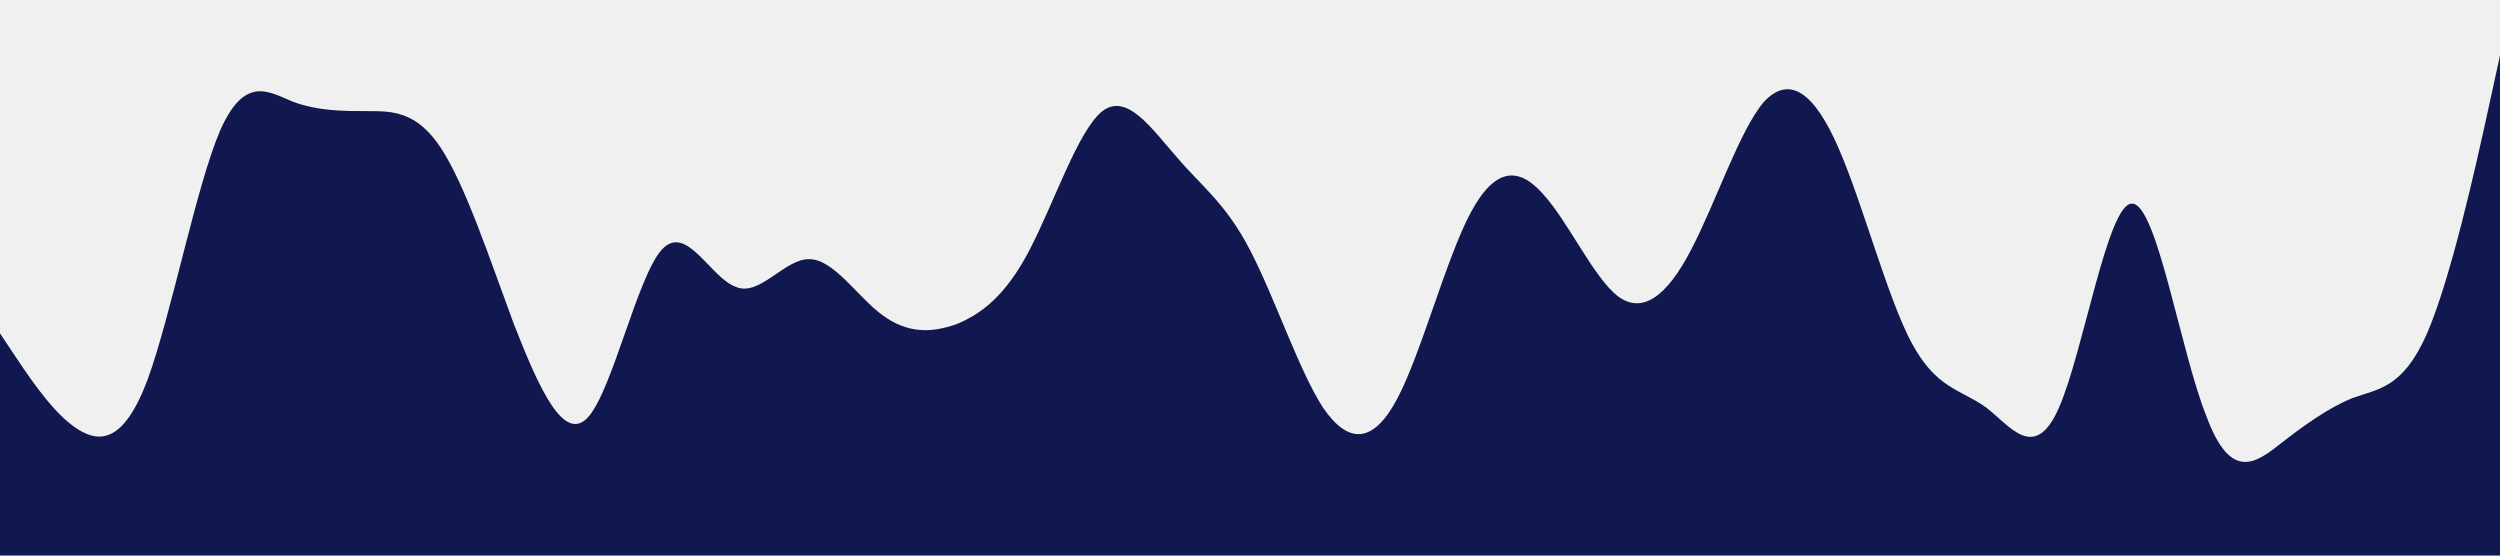
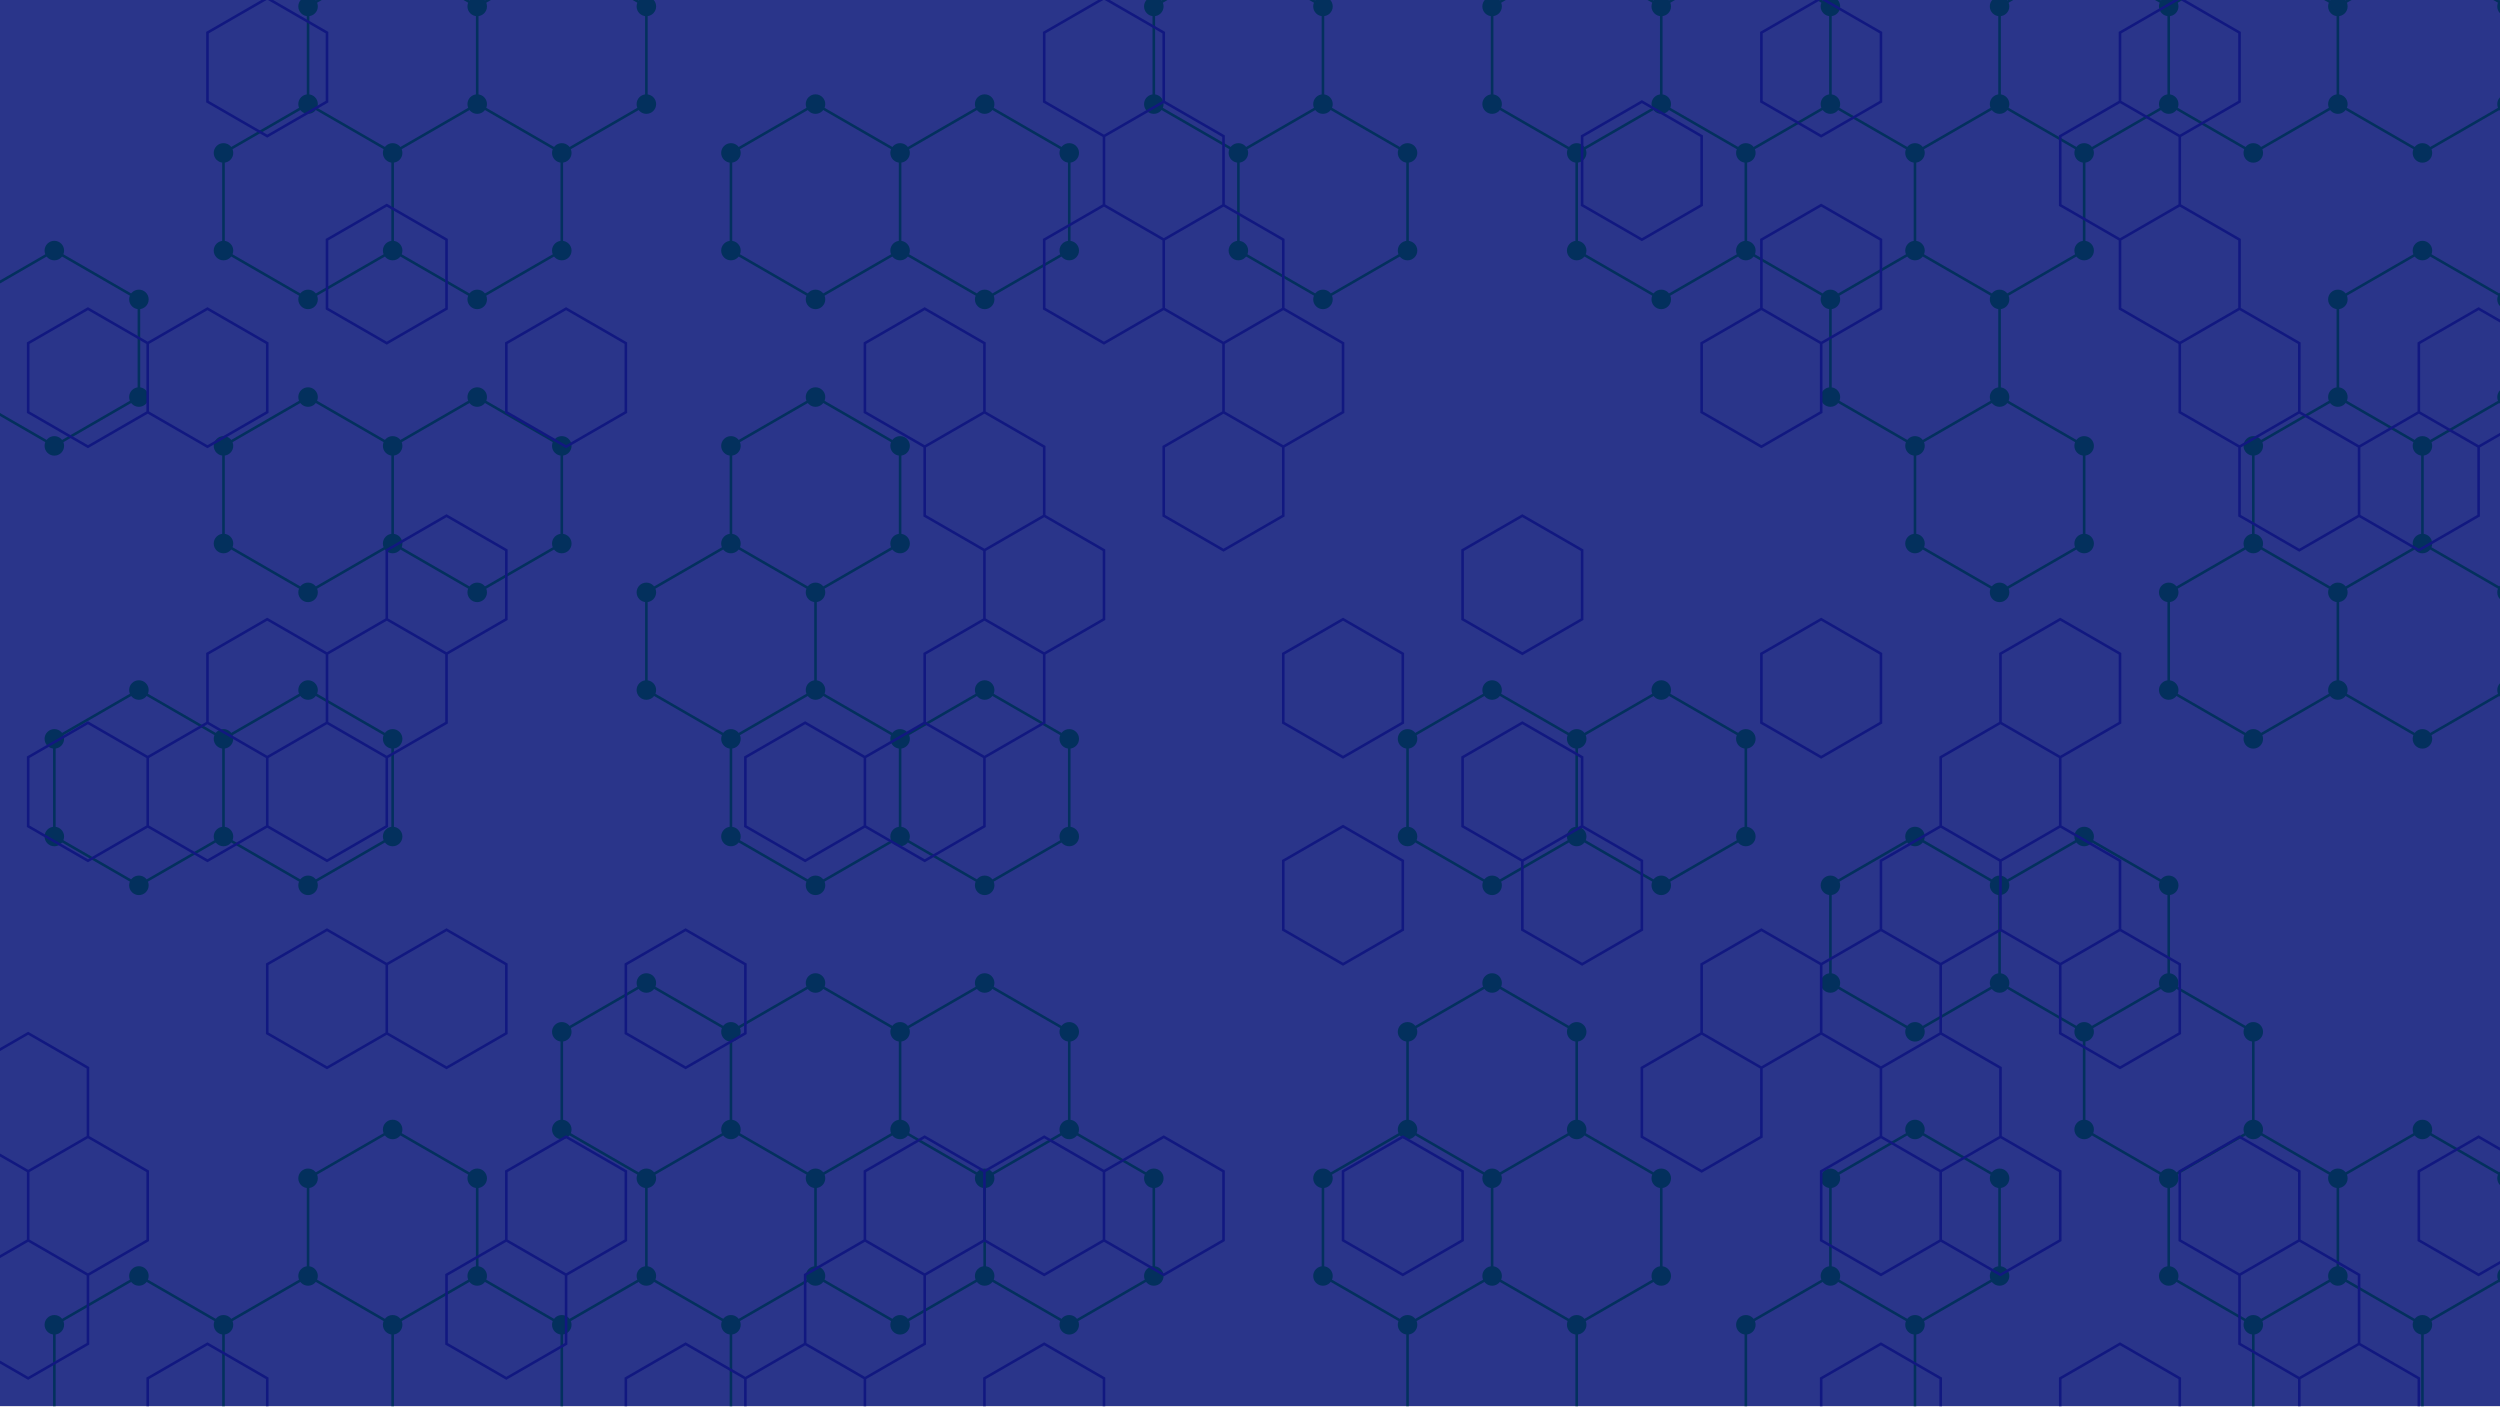
- <svg xmlns="http://www.w3.org/2000/svg" viewBox="0 0 1440 320">
-   <path fill="#111850" fill-opacity="1" d="M0,192L7.1,202.7C14.1,213,28,235,42,245.3C56.5,256,71,256,85,218.7C98.8,181,113,107,127,74.7C141.2,43,155,53,169,58.7C183.5,64,198,64,212,64C225.9,64,240,64,254,85.3C268.2,107,282,149,296,186.7C310.6,224,325,256,339,240C352.9,224,367,160,381,144C395.3,128,409,160,424,165.3C437.6,171,452,149,466,149.3C480,149,494,171,508,181.3C522.4,192,536,192,551,186.7C564.7,181,579,171,593,144C607.1,117,621,75,635,64C649.4,53,664,75,678,90.7C691.8,107,706,117,720,144C734.1,171,748,213,762,234.7C776.5,256,791,256,805,229.3C818.8,203,833,149,847,122.7C861.2,96,875,96,889,112C903.5,128,918,160,932,170.7C945.9,181,960,171,974,144C988.2,117,1002,75,1016,58.7C1030.6,43,1045,53,1059,85.3C1072.9,117,1087,171,1101,197.3C1115.3,224,1129,224,1144,234.7C1157.6,245,1172,267,1186,234.7C1200,203,1214,117,1228,117.3C1242.4,117,1256,203,1271,240C1284.7,277,1299,267,1313,256C1327.1,245,1341,235,1355,229.3C1369.4,224,1384,224,1398,192C1411.8,160,1426,96,1433,64L1440,32L1440,320L1432.9,320C1425.9,320,1412,320,1398,320C1383.5,320,1369,320,1355,320C1341.2,320,1327,320,1313,320C1298.8,320,1285,320,1271,320C1256.5,320,1242,320,1228,320C1214.1,320,1200,320,1186,320C1171.8,320,1158,320,1144,320C1129.4,320,1115,320,1101,320C1087.1,320,1073,320,1059,320C1044.7,320,1031,320,1016,320C1002.4,320,988,320,974,320C960,320,946,320,932,320C917.6,320,904,320,889,320C875.3,320,861,320,847,320C832.9,320,819,320,805,320C790.6,320,776,320,762,320C748.2,320,734,320,720,320C705.9,320,692,320,678,320C663.5,320,649,320,635,320C621.2,320,607,320,593,320C578.8,320,565,320,551,320C536.5,320,522,320,508,320C494.1,320,480,320,466,320C451.8,320,438,320,424,320C409.4,320,395,320,381,320C367.1,320,353,320,339,320C324.7,320,311,320,296,320C282.4,320,268,320,254,320C240,320,226,320,212,320C197.6,320,184,320,169,320C155.3,320,141,320,127,320C112.9,320,99,320,85,320C70.6,320,56,320,42,320C28.2,320,14,320,7,320L0,320Z" />
+ <svg xmlns="http://www.w3.org/2000/svg" version="1.1" width="1920" height="1080" preserveAspectRatio="none" viewBox="0 0 1920 1080">
+   <g mask="url(&quot;#SvgjsMask1060&quot;)" fill="none">
+     <rect width="1920" height="1080" x="0" y="0" fill="rgba(42, 53, 138, 1)" />
+     <path d="M41.73 192.44L106.68 229.94L106.68 304.94L41.73 342.44L-23.22 304.94L-23.22 229.94zM106.68 529.94L171.64 567.44L171.64 642.44L106.68 679.94L41.73 642.44L41.73 567.44zM106.68 979.94L171.64 1017.44L171.64 1092.44L106.68 1129.94L41.73 1092.44L41.73 1017.44zM41.73 1092.44L106.68 1129.94L106.68 1204.94L41.73 1242.44L-23.22 1204.94L-23.22 1129.94zM236.59 79.94L301.55 117.44L301.55 192.44L236.59 229.94L171.64 192.44L171.64 117.44zM236.59 304.94L301.55 342.44L301.55 417.44L236.59 454.94L171.64 417.44L171.64 342.44zM236.59 529.94L301.55 567.44L301.55 642.44L236.59 679.94L171.64 642.44L171.64 567.44zM236.59 979.94L301.55 1017.44L301.55 1092.44L236.59 1129.94L171.64 1092.44L171.64 1017.44zM171.64 1092.44L236.59 1129.94L236.59 1204.94L171.64 1242.44L106.68 1204.94L106.68 1129.94zM301.55 -32.56L366.5 4.94L366.5 79.94L301.55 117.44L236.59 79.94L236.59 4.94zM366.5 79.94L431.45 117.44L431.45 192.44L366.5 229.94L301.55 192.44L301.55 117.44zM366.5 304.94L431.45 342.44L431.45 417.44L366.5 454.94L301.55 417.44L301.55 342.44zM301.55 867.44L366.5 904.94L366.5 979.94L301.55 1017.44L236.59 979.94L236.59 904.94zM366.5 979.94L431.45 1017.44L431.45 1092.44L366.5 1129.94L301.55 1092.44L301.55 1017.44zM301.55 1092.44L366.5 1129.94L366.5 1204.94L301.55 1242.44L236.59 1204.94L236.59 1129.94zM431.45 -32.56L496.41 4.94L496.41 79.94L431.45 117.44L366.5 79.94L366.5 4.94zM496.41 754.94L561.36 792.44L561.36 867.44L496.41 904.94L431.45 867.44L431.45 792.44zM496.41 979.94L561.36 1017.44L561.36 1092.44L496.41 1129.94L431.45 1092.44L431.45 1017.44zM626.31 79.94L691.27 117.44L691.27 192.44L626.31 229.94L561.36 192.44L561.36 117.44zM626.31 304.94L691.27 342.44L691.27 417.44L626.31 454.94L561.36 417.44L561.36 342.44zM561.36 417.44L626.31 454.94L626.31 529.94L561.36 567.44L496.41 529.94L496.41 454.94zM626.31 529.94L691.27 567.44L691.27 642.44L626.31 679.94L561.36 642.44L561.36 567.44zM626.31 754.94L691.27 792.44L691.27 867.44L626.31 904.94L561.36 867.44L561.36 792.44zM561.36 867.44L626.31 904.94L626.31 979.94L561.36 1017.44L496.41 979.94L496.41 904.94zM756.22 79.94L821.18 117.44L821.18 192.44L756.22 229.94L691.27 192.44L691.27 117.44zM756.22 529.94L821.18 567.44L821.18 642.44L756.22 679.94L691.27 642.44L691.27 567.44zM756.22 754.94L821.18 792.44L821.18 867.44L756.22 904.94L691.27 867.44L691.27 792.44zM691.27 867.44L756.22 904.94L756.22 979.94L691.27 1017.44L626.31 979.94L626.31 904.94zM691.27 1092.44L756.22 1129.94L756.22 1204.94L691.27 1242.44L626.31 1204.94L626.31 1129.94zM821.17 867.44L886.13 904.94L886.13 979.94L821.17 1017.44L756.22 979.94L756.22 904.94zM951.08 -32.56L1016.04 4.94L1016.04 79.94L951.08 117.44L886.13 79.94L886.13 4.94zM1016.04 79.94L1080.99 117.44L1080.99 192.44L1016.04 229.94L951.08 192.44L951.08 117.44zM1145.94 529.94L1210.9 567.44L1210.9 642.44L1145.94 679.94L1080.99 642.44L1080.99 567.44zM1145.94 754.94L1210.9 792.44L1210.9 867.44L1145.94 904.94L1080.99 867.44L1080.99 792.44zM1080.99 867.44L1145.94 904.94L1145.94 979.94L1080.99 1017.44L1016.04 979.94L1016.04 904.94zM1145.94 979.94L1210.9 1017.44L1210.9 1092.44L1145.94 1129.94L1080.99 1092.44L1080.99 1017.44zM1210.9 -32.56L1275.85 4.94L1275.85 79.94L1210.9 117.44L1145.94 79.94L1145.94 4.94zM1275.85 79.94L1340.8 117.44L1340.8 192.44L1275.85 229.94L1210.9 192.44L1210.9 117.44zM1275.85 529.94L1340.8 567.44L1340.8 642.44L1275.85 679.94L1210.9 642.44L1210.9 567.44zM1210.9 867.44L1275.85 904.94L1275.85 979.94L1210.9 1017.44L1145.94 979.94L1145.94 904.94zM1210.9 1092.44L1275.85 1129.94L1275.85 1204.94L1210.9 1242.44L1145.94 1204.94L1145.94 1129.94zM1340.81 -32.56L1405.76 4.94L1405.76 79.94L1340.81 117.44L1275.85 79.94L1275.85 4.94zM1405.76 79.94L1470.71 117.44L1470.71 192.44L1405.76 229.94L1340.81 192.44L1340.81 117.44zM1405.76 979.94L1470.71 1017.44L1470.71 1092.44L1405.76 1129.94L1340.81 1092.44L1340.81 1017.44zM1535.67 79.94L1600.62 117.44L1600.62 192.44L1535.67 229.94L1470.71 192.44L1470.71 117.44zM1470.71 192.44L1535.67 229.94L1535.67 304.94L1470.71 342.44L1405.76 304.94L1405.76 229.94zM1535.67 304.94L1600.62 342.44L1600.62 417.44L1535.67 454.94L1470.71 417.44L1470.71 342.44zM1470.71 642.44L1535.67 679.94L1535.67 754.94L1470.71 792.44L1405.76 754.94L1405.76 679.94zM1470.71 867.44L1535.67 904.94L1535.67 979.94L1470.71 1017.44L1405.76 979.94L1405.76 904.94zM1600.62 -32.56L1665.57 4.94L1665.57 79.94L1600.62 117.44L1535.67 79.94L1535.67 4.94zM1600.62 642.44L1665.57 679.94L1665.57 754.94L1600.62 792.44L1535.67 754.94L1535.67 679.94zM1665.57 754.94L1730.53 792.44L1730.53 867.44L1665.57 904.94L1600.62 867.44L1600.62 792.44zM1730.53 -32.56L1795.48 4.94L1795.48 79.94L1730.53 117.44L1665.57 79.94L1665.57 4.94zM1795.48 304.94L1860.43 342.44L1860.43 417.44L1795.48 454.94L1730.53 417.44L1730.53 342.44zM1730.53 417.44L1795.48 454.94L1795.48 529.94L1730.53 567.44L1665.57 529.94L1665.57 454.94zM1730.53 867.44L1795.48 904.94L1795.48 979.94L1730.53 1017.44L1665.57 979.94L1665.57 904.94zM1795.48 979.94L1860.43 1017.44L1860.43 1092.44L1795.48 1129.94L1730.53 1092.44L1730.53 1017.44zM1730.53 1092.44L1795.48 1129.94L1795.48 1204.94L1730.53 1242.44L1665.57 1204.94L1665.57 1129.94zM1860.43 -32.56L1925.39 4.94L1925.39 79.94L1860.43 117.44L1795.48 79.94L1795.48 4.94zM1860.43 192.44L1925.39 229.94L1925.39 304.94L1860.43 342.44L1795.48 304.94L1795.48 229.94zM1925.39 304.94L1990.34 342.44L1990.34 417.44L1925.39 454.94L1860.43 417.44L1860.43 342.44zM1860.43 417.44L1925.39 454.94L1925.39 529.94L1860.43 567.44L1795.48 529.94L1795.48 454.94zM1860.43 867.44L1925.39 904.94L1925.39 979.94L1860.43 1017.44L1795.48 979.94L1795.48 904.94zM1925.39 979.94L1990.34 1017.44L1990.34 1092.44L1925.39 1129.94L1860.43 1092.44L1860.43 1017.44z" stroke="#03305d" stroke-width="2" />
+     <path d="M34.23 192.44 a7.5 7.5 0 1 0 15 0 a7.5 7.5 0 1 0 -15 0zM99.18 229.94 a7.5 7.5 0 1 0 15 0 a7.5 7.5 0 1 0 -15 0zM99.18 304.94 a7.5 7.5 0 1 0 15 0 a7.5 7.5 0 1 0 -15 0zM34.23 342.44 a7.5 7.5 0 1 0 15 0 a7.5 7.5 0 1 0 -15 0zM-30.72 304.94 a7.5 7.5 0 1 0 15 0 a7.5 7.5 0 1 0 -15 0zM-30.72 229.94 a7.5 7.5 0 1 0 15 0 a7.5 7.5 0 1 0 -15 0zM99.18 529.94 a7.5 7.5 0 1 0 15 0 a7.5 7.5 0 1 0 -15 0zM164.14 567.44 a7.5 7.5 0 1 0 15 0 a7.5 7.5 0 1 0 -15 0zM164.14 642.44 a7.5 7.5 0 1 0 15 0 a7.5 7.5 0 1 0 -15 0zM99.18 679.94 a7.5 7.5 0 1 0 15 0 a7.5 7.5 0 1 0 -15 0zM34.23 642.44 a7.5 7.5 0 1 0 15 0 a7.5 7.5 0 1 0 -15 0zM34.23 567.44 a7.5 7.5 0 1 0 15 0 a7.5 7.5 0 1 0 -15 0zM99.18 979.94 a7.5 7.5 0 1 0 15 0 a7.5 7.5 0 1 0 -15 0zM164.14 1017.44 a7.5 7.5 0 1 0 15 0 a7.5 7.5 0 1 0 -15 0zM164.14 1092.44 a7.5 7.5 0 1 0 15 0 a7.5 7.5 0 1 0 -15 0zM99.18 1129.94 a7.5 7.5 0 1 0 15 0 a7.5 7.5 0 1 0 -15 0zM34.23 1092.44 a7.5 7.5 0 1 0 15 0 a7.5 7.5 0 1 0 -15 0zM34.23 1017.44 a7.5 7.5 0 1 0 15 0 a7.5 7.5 0 1 0 -15 0zM99.18 1204.94 a7.5 7.5 0 1 0 15 0 a7.5 7.5 0 1 0 -15 0zM34.23 1242.44 a7.5 7.5 0 1 0 15 0 a7.5 7.5 0 1 0 -15 0zM-30.72 1204.94 a7.5 7.5 0 1 0 15 0 a7.5 7.5 0 1 0 -15 0zM-30.72 1129.94 a7.5 7.5 0 1 0 15 0 a7.5 7.5 0 1 0 -15 0zM229.09 79.94 a7.5 7.5 0 1 0 15 0 a7.5 7.5 0 1 0 -15 0zM294.05 117.44 a7.5 7.5 0 1 0 15 0 a7.5 7.5 0 1 0 -15 0zM294.05 192.44 a7.5 7.5 0 1 0 15 0 a7.5 7.5 0 1 0 -15 0zM229.09 229.94 a7.5 7.5 0 1 0 15 0 a7.5 7.5 0 1 0 -15 0zM164.14 192.44 a7.5 7.5 0 1 0 15 0 a7.5 7.5 0 1 0 -15 0zM164.14 117.44 a7.5 7.5 0 1 0 15 0 a7.5 7.5 0 1 0 -15 0zM229.09 304.94 a7.5 7.5 0 1 0 15 0 a7.5 7.5 0 1 0 -15 0zM294.05 342.44 a7.5 7.5 0 1 0 15 0 a7.5 7.5 0 1 0 -15 0zM294.05 417.44 a7.5 7.5 0 1 0 15 0 a7.5 7.5 0 1 0 -15 0zM229.09 454.94 a7.5 7.5 0 1 0 15 0 a7.5 7.5 0 1 0 -15 0zM164.14 417.44 a7.5 7.5 0 1 0 15 0 a7.5 7.5 0 1 0 -15 0zM164.14 342.44 a7.5 7.5 0 1 0 15 0 a7.5 7.5 0 1 0 -15 0zM229.09 529.94 a7.5 7.5 0 1 0 15 0 a7.5 7.5 0 1 0 -15 0zM294.05 567.44 a7.5 7.5 0 1 0 15 0 a7.5 7.5 0 1 0 -15 0zM294.05 642.44 a7.5 7.5 0 1 0 15 0 a7.5 7.5 0 1 0 -15 0zM229.09 679.94 a7.5 7.5 0 1 0 15 0 a7.5 7.5 0 1 0 -15 0zM229.09 979.94 a7.5 7.5 0 1 0 15 0 a7.5 7.5 0 1 0 -15 0zM294.05 1017.44 a7.5 7.5 0 1 0 15 0 a7.5 7.5 0 1 0 -15 0zM294.05 1092.44 a7.5 7.5 0 1 0 15 0 a7.5 7.5 0 1 0 -15 0zM229.09 1129.94 a7.5 7.5 0 1 0 15 0 a7.5 7.5 0 1 0 -15 0zM229.09 1204.94 a7.5 7.5 0 1 0 15 0 a7.5 7.5 0 1 0 -15 0zM164.14 1242.44 a7.5 7.5 0 1 0 15 0 a7.5 7.5 0 1 0 -15 0zM294.05 -32.56 a7.5 7.5 0 1 0 15 0 a7.5 7.5 0 1 0 -15 0zM359 4.94 a7.5 7.5 0 1 0 15 0 a7.5 7.5 0 1 0 -15 0zM359 79.94 a7.5 7.5 0 1 0 15 0 a7.5 7.5 0 1 0 -15 0zM229.09 4.94 a7.5 7.5 0 1 0 15 0 a7.5 7.5 0 1 0 -15 0zM423.95 117.44 a7.5 7.5 0 1 0 15 0 a7.5 7.5 0 1 0 -15 0zM423.95 192.44 a7.5 7.5 0 1 0 15 0 a7.5 7.5 0 1 0 -15 0zM359 229.94 a7.5 7.5 0 1 0 15 0 a7.5 7.5 0 1 0 -15 0zM359 304.94 a7.5 7.5 0 1 0 15 0 a7.5 7.5 0 1 0 -15 0zM423.95 342.44 a7.5 7.5 0 1 0 15 0 a7.5 7.5 0 1 0 -15 0zM423.95 417.44 a7.5 7.5 0 1 0 15 0 a7.5 7.5 0 1 0 -15 0zM359 454.94 a7.5 7.5 0 1 0 15 0 a7.5 7.5 0 1 0 -15 0zM294.05 867.44 a7.5 7.5 0 1 0 15 0 a7.5 7.5 0 1 0 -15 0zM359 904.94 a7.5 7.5 0 1 0 15 0 a7.5 7.5 0 1 0 -15 0zM359 979.94 a7.5 7.5 0 1 0 15 0 a7.5 7.5 0 1 0 -15 0zM229.09 904.94 a7.5 7.5 0 1 0 15 0 a7.5 7.5 0 1 0 -15 0zM423.95 1017.44 a7.5 7.5 0 1 0 15 0 a7.5 7.5 0 1 0 -15 0zM423.95 1092.44 a7.5 7.5 0 1 0 15 0 a7.5 7.5 0 1 0 -15 0zM359 1129.94 a7.5 7.5 0 1 0 15 0 a7.5 7.5 0 1 0 -15 0zM359 1204.94 a7.5 7.5 0 1 0 15 0 a7.5 7.5 0 1 0 -15 0zM294.05 1242.44 a7.5 7.5 0 1 0 15 0 a7.5 7.5 0 1 0 -15 0zM423.95 -32.56 a7.5 7.5 0 1 0 15 0 a7.5 7.5 0 1 0 -15 0zM488.91 4.94 a7.5 7.5 0 1 0 15 0 a7.5 7.5 0 1 0 -15 0zM488.91 79.94 a7.5 7.5 0 1 0 15 0 a7.5 7.5 0 1 0 -15 0zM488.91 754.94 a7.5 7.5 0 1 0 15 0 a7.5 7.5 0 1 0 -15 0zM553.86 792.44 a7.5 7.5 0 1 0 15 0 a7.5 7.5 0 1 0 -15 0zM553.86 867.44 a7.5 7.5 0 1 0 15 0 a7.5 7.5 0 1 0 -15 0zM488.91 904.94 a7.5 7.5 0 1 0 15 0 a7.5 7.5 0 1 0 -15 0zM423.95 867.44 a7.5 7.5 0 1 0 15 0 a7.5 7.5 0 1 0 -15 0zM423.95 792.44 a7.5 7.5 0 1 0 15 0 a7.5 7.5 0 1 0 -15 0zM488.91 979.94 a7.5 7.5 0 1 0 15 0 a7.5 7.5 0 1 0 -15 0zM553.86 1017.44 a7.5 7.5 0 1 0 15 0 a7.5 7.5 0 1 0 -15 0zM553.86 1092.44 a7.5 7.5 0 1 0 15 0 a7.5 7.5 0 1 0 -15 0zM488.91 1129.94 a7.5 7.5 0 1 0 15 0 a7.5 7.5 0 1 0 -15 0zM618.81 79.94 a7.5 7.5 0 1 0 15 0 a7.5 7.5 0 1 0 -15 0zM683.77 117.44 a7.5 7.5 0 1 0 15 0 a7.5 7.5 0 1 0 -15 0zM683.77 192.44 a7.5 7.5 0 1 0 15 0 a7.5 7.5 0 1 0 -15 0zM618.81 229.94 a7.5 7.5 0 1 0 15 0 a7.5 7.5 0 1 0 -15 0zM553.86 192.44 a7.5 7.5 0 1 0 15 0 a7.5 7.5 0 1 0 -15 0zM553.86 117.44 a7.5 7.5 0 1 0 15 0 a7.5 7.5 0 1 0 -15 0zM618.81 304.94 a7.5 7.5 0 1 0 15 0 a7.5 7.5 0 1 0 -15 0zM683.77 342.44 a7.5 7.5 0 1 0 15 0 a7.5 7.5 0 1 0 -15 0zM683.77 417.44 a7.5 7.5 0 1 0 15 0 a7.5 7.5 0 1 0 -15 0zM618.81 454.94 a7.5 7.5 0 1 0 15 0 a7.5 7.5 0 1 0 -15 0zM553.86 417.44 a7.5 7.5 0 1 0 15 0 a7.5 7.5 0 1 0 -15 0zM553.86 342.44 a7.5 7.5 0 1 0 15 0 a7.5 7.5 0 1 0 -15 0zM618.81 529.94 a7.5 7.5 0 1 0 15 0 a7.5 7.5 0 1 0 -15 0zM553.86 567.44 a7.5 7.5 0 1 0 15 0 a7.5 7.5 0 1 0 -15 0zM488.91 529.94 a7.5 7.5 0 1 0 15 0 a7.5 7.5 0 1 0 -15 0zM488.91 454.94 a7.5 7.5 0 1 0 15 0 a7.5 7.5 0 1 0 -15 0zM683.77 567.44 a7.5 7.5 0 1 0 15 0 a7.5 7.5 0 1 0 -15 0zM683.77 642.44 a7.5 7.5 0 1 0 15 0 a7.5 7.5 0 1 0 -15 0zM618.81 679.94 a7.5 7.5 0 1 0 15 0 a7.5 7.5 0 1 0 -15 0zM553.86 642.44 a7.5 7.5 0 1 0 15 0 a7.5 7.5 0 1 0 -15 0zM618.81 754.94 a7.5 7.5 0 1 0 15 0 a7.5 7.5 0 1 0 -15 0zM683.77 792.44 a7.5 7.5 0 1 0 15 0 a7.5 7.5 0 1 0 -15 0zM683.77 867.44 a7.5 7.5 0 1 0 15 0 a7.5 7.5 0 1 0 -15 0zM618.81 904.94 a7.5 7.5 0 1 0 15 0 a7.5 7.5 0 1 0 -15 0zM618.81 979.94 a7.5 7.5 0 1 0 15 0 a7.5 7.5 0 1 0 -15 0zM748.72 79.94 a7.5 7.5 0 1 0 15 0 a7.5 7.5 0 1 0 -15 0zM813.68 117.44 a7.5 7.5 0 1 0 15 0 a7.5 7.5 0 1 0 -15 0zM813.68 192.44 a7.5 7.5 0 1 0 15 0 a7.5 7.5 0 1 0 -15 0zM748.72 229.94 a7.5 7.5 0 1 0 15 0 a7.5 7.5 0 1 0 -15 0zM748.72 529.94 a7.5 7.5 0 1 0 15 0 a7.5 7.5 0 1 0 -15 0zM813.68 567.44 a7.5 7.5 0 1 0 15 0 a7.5 7.5 0 1 0 -15 0zM813.68 642.44 a7.5 7.5 0 1 0 15 0 a7.5 7.5 0 1 0 -15 0zM748.72 679.94 a7.5 7.5 0 1 0 15 0 a7.5 7.5 0 1 0 -15 0zM748.72 754.94 a7.5 7.5 0 1 0 15 0 a7.5 7.5 0 1 0 -15 0zM813.68 792.44 a7.5 7.5 0 1 0 15 0 a7.5 7.5 0 1 0 -15 0zM813.68 867.44 a7.5 7.5 0 1 0 15 0 a7.5 7.5 0 1 0 -15 0zM748.72 904.94 a7.5 7.5 0 1 0 15 0 a7.5 7.5 0 1 0 -15 0zM748.72 979.94 a7.5 7.5 0 1 0 15 0 a7.5 7.5 0 1 0 -15 0zM683.77 1017.44 a7.5 7.5 0 1 0 15 0 a7.5 7.5 0 1 0 -15 0zM683.77 1092.44 a7.5 7.5 0 1 0 15 0 a7.5 7.5 0 1 0 -15 0zM748.72 1129.94 a7.5 7.5 0 1 0 15 0 a7.5 7.5 0 1 0 -15 0zM748.72 1204.94 a7.5 7.5 0 1 0 15 0 a7.5 7.5 0 1 0 -15 0zM683.77 1242.44 a7.5 7.5 0 1 0 15 0 a7.5 7.5 0 1 0 -15 0zM618.81 1204.94 a7.5 7.5 0 1 0 15 0 a7.5 7.5 0 1 0 -15 0zM618.81 1129.94 a7.5 7.5 0 1 0 15 0 a7.5 7.5 0 1 0 -15 0zM813.67 867.44 a7.5 7.5 0 1 0 15 0 a7.5 7.5 0 1 0 -15 0zM878.63 904.94 a7.5 7.5 0 1 0 15 0 a7.5 7.5 0 1 0 -15 0zM878.63 979.94 a7.5 7.5 0 1 0 15 0 a7.5 7.5 0 1 0 -15 0zM813.67 1017.44 a7.5 7.5 0 1 0 15 0 a7.5 7.5 0 1 0 -15 0zM943.58 -32.56 a7.5 7.5 0 1 0 15 0 a7.5 7.5 0 1 0 -15 0zM1008.54 4.94 a7.5 7.5 0 1 0 15 0 a7.5 7.5 0 1 0 -15 0zM1008.54 79.94 a7.5 7.5 0 1 0 15 0 a7.5 7.5 0 1 0 -15 0zM943.58 117.44 a7.5 7.5 0 1 0 15 0 a7.5 7.5 0 1 0 -15 0zM878.63 79.94 a7.5 7.5 0 1 0 15 0 a7.5 7.5 0 1 0 -15 0zM878.63 4.94 a7.5 7.5 0 1 0 15 0 a7.5 7.5 0 1 0 -15 0zM1073.49 117.44 a7.5 7.5 0 1 0 15 0 a7.5 7.5 0 1 0 -15 0zM1073.49 192.44 a7.5 7.5 0 1 0 15 0 a7.5 7.5 0 1 0 -15 0zM1008.54 229.94 a7.5 7.5 0 1 0 15 0 a7.5 7.5 0 1 0 -15 0zM943.58 192.44 a7.5 7.5 0 1 0 15 0 a7.5 7.5 0 1 0 -15 0zM1138.44 529.94 a7.5 7.5 0 1 0 15 0 a7.5 7.5 0 1 0 -15 0zM1203.4 567.44 a7.5 7.5 0 1 0 15 0 a7.5 7.5 0 1 0 -15 0zM1203.4 642.44 a7.5 7.5 0 1 0 15 0 a7.5 7.5 0 1 0 -15 0zM1138.44 679.94 a7.5 7.5 0 1 0 15 0 a7.5 7.5 0 1 0 -15 0zM1073.49 642.44 a7.5 7.5 0 1 0 15 0 a7.5 7.5 0 1 0 -15 0zM1073.49 567.44 a7.5 7.5 0 1 0 15 0 a7.5 7.5 0 1 0 -15 0zM1138.44 754.94 a7.5 7.5 0 1 0 15 0 a7.5 7.5 0 1 0 -15 0zM1203.4 792.44 a7.5 7.5 0 1 0 15 0 a7.5 7.5 0 1 0 -15 0zM1203.4 867.44 a7.5 7.5 0 1 0 15 0 a7.5 7.5 0 1 0 -15 0zM1138.44 904.94 a7.5 7.5 0 1 0 15 0 a7.5 7.5 0 1 0 -15 0zM1073.49 867.44 a7.5 7.5 0 1 0 15 0 a7.5 7.5 0 1 0 -15 0zM1073.49 792.44 a7.5 7.5 0 1 0 15 0 a7.5 7.5 0 1 0 -15 0zM1138.44 979.94 a7.5 7.5 0 1 0 15 0 a7.5 7.5 0 1 0 -15 0zM1073.49 1017.44 a7.5 7.5 0 1 0 15 0 a7.5 7.5 0 1 0 -15 0zM1008.54 979.94 a7.5 7.5 0 1 0 15 0 a7.5 7.5 0 1 0 -15 0zM1008.54 904.94 a7.5 7.5 0 1 0 15 0 a7.5 7.5 0 1 0 -15 0zM1203.4 1017.44 a7.5 7.5 0 1 0 15 0 a7.5 7.5 0 1 0 -15 0zM1203.4 1092.44 a7.5 7.5 0 1 0 15 0 a7.5 7.5 0 1 0 -15 0zM1138.44 1129.94 a7.5 7.5 0 1 0 15 0 a7.5 7.5 0 1 0 -15 0zM1073.49 1092.44 a7.5 7.5 0 1 0 15 0 a7.5 7.5 0 1 0 -15 0zM1203.4 -32.56 a7.5 7.5 0 1 0 15 0 a7.5 7.5 0 1 0 -15 0zM1268.35 4.94 a7.5 7.5 0 1 0 15 0 a7.5 7.5 0 1 0 -15 0zM1268.35 79.94 a7.5 7.5 0 1 0 15 0 a7.5 7.5 0 1 0 -15 0zM1203.4 117.44 a7.5 7.5 0 1 0 15 0 a7.5 7.5 0 1 0 -15 0zM1138.44 79.94 a7.5 7.5 0 1 0 15 0 a7.5 7.5 0 1 0 -15 0zM1138.44 4.94 a7.5 7.5 0 1 0 15 0 a7.5 7.5 0 1 0 -15 0zM1333.3 117.44 a7.5 7.5 0 1 0 15 0 a7.5 7.5 0 1 0 -15 0zM1333.3 192.44 a7.5 7.5 0 1 0 15 0 a7.5 7.5 0 1 0 -15 0zM1268.35 229.94 a7.5 7.5 0 1 0 15 0 a7.5 7.5 0 1 0 -15 0zM1203.4 192.44 a7.5 7.5 0 1 0 15 0 a7.5 7.5 0 1 0 -15 0zM1268.35 529.94 a7.5 7.5 0 1 0 15 0 a7.5 7.5 0 1 0 -15 0zM1333.3 567.44 a7.5 7.5 0 1 0 15 0 a7.5 7.5 0 1 0 -15 0zM1333.3 642.44 a7.5 7.5 0 1 0 15 0 a7.5 7.5 0 1 0 -15 0zM1268.35 679.94 a7.5 7.5 0 1 0 15 0 a7.5 7.5 0 1 0 -15 0zM1268.35 904.94 a7.5 7.5 0 1 0 15 0 a7.5 7.5 0 1 0 -15 0zM1268.35 979.94 a7.5 7.5 0 1 0 15 0 a7.5 7.5 0 1 0 -15 0zM1268.35 1129.94 a7.5 7.5 0 1 0 15 0 a7.5 7.5 0 1 0 -15 0zM1268.35 1204.94 a7.5 7.5 0 1 0 15 0 a7.5 7.5 0 1 0 -15 0zM1203.4 1242.44 a7.5 7.5 0 1 0 15 0 a7.5 7.5 0 1 0 -15 0zM1138.44 1204.94 a7.5 7.5 0 1 0 15 0 a7.5 7.5 0 1 0 -15 0zM1333.31 -32.56 a7.5 7.5 0 1 0 15 0 a7.5 7.5 0 1 0 -15 0zM1398.26 4.94 a7.5 7.5 0 1 0 15 0 a7.5 7.5 0 1 0 -15 0zM1398.26 79.94 a7.5 7.5 0 1 0 15 0 a7.5 7.5 0 1 0 -15 0zM1333.31 117.44 a7.5 7.5 0 1 0 15 0 a7.5 7.5 0 1 0 -15 0zM1463.21 117.44 a7.5 7.5 0 1 0 15 0 a7.5 7.5 0 1 0 -15 0zM1463.21 192.44 a7.5 7.5 0 1 0 15 0 a7.5 7.5 0 1 0 -15 0zM1398.26 229.94 a7.5 7.5 0 1 0 15 0 a7.5 7.5 0 1 0 -15 0zM1333.31 192.44 a7.5 7.5 0 1 0 15 0 a7.5 7.5 0 1 0 -15 0zM1398.26 979.94 a7.5 7.5 0 1 0 15 0 a7.5 7.5 0 1 0 -15 0zM1463.21 1017.44 a7.5 7.5 0 1 0 15 0 a7.5 7.5 0 1 0 -15 0zM1463.21 1092.44 a7.5 7.5 0 1 0 15 0 a7.5 7.5 0 1 0 -15 0zM1398.26 1129.94 a7.5 7.5 0 1 0 15 0 a7.5 7.5 0 1 0 -15 0zM1333.31 1092.44 a7.5 7.5 0 1 0 15 0 a7.5 7.5 0 1 0 -15 0zM1333.31 1017.44 a7.5 7.5 0 1 0 15 0 a7.5 7.5 0 1 0 -15 0zM1528.17 79.94 a7.5 7.5 0 1 0 15 0 a7.5 7.5 0 1 0 -15 0zM1593.12 117.44 a7.5 7.5 0 1 0 15 0 a7.5 7.5 0 1 0 -15 0zM1593.12 192.44 a7.5 7.5 0 1 0 15 0 a7.5 7.5 0 1 0 -15 0zM1528.17 229.94 a7.5 7.5 0 1 0 15 0 a7.5 7.5 0 1 0 -15 0zM1528.17 304.94 a7.5 7.5 0 1 0 15 0 a7.5 7.5 0 1 0 -15 0zM1463.21 342.44 a7.5 7.5 0 1 0 15 0 a7.5 7.5 0 1 0 -15 0zM1398.26 304.94 a7.5 7.5 0 1 0 15 0 a7.5 7.5 0 1 0 -15 0zM1593.12 342.44 a7.5 7.5 0 1 0 15 0 a7.5 7.5 0 1 0 -15 0zM1593.12 417.44 a7.5 7.5 0 1 0 15 0 a7.5 7.5 0 1 0 -15 0zM1528.17 454.94 a7.5 7.5 0 1 0 15 0 a7.5 7.5 0 1 0 -15 0zM1463.21 417.44 a7.5 7.5 0 1 0 15 0 a7.5 7.5 0 1 0 -15 0zM1463.21 642.44 a7.5 7.5 0 1 0 15 0 a7.5 7.5 0 1 0 -15 0zM1528.17 679.94 a7.5 7.5 0 1 0 15 0 a7.5 7.5 0 1 0 -15 0zM1528.17 754.94 a7.5 7.5 0 1 0 15 0 a7.5 7.5 0 1 0 -15 0zM1463.21 792.44 a7.5 7.5 0 1 0 15 0 a7.5 7.5 0 1 0 -15 0zM1398.26 754.94 a7.5 7.5 0 1 0 15 0 a7.5 7.5 0 1 0 -15 0zM1398.26 679.94 a7.5 7.5 0 1 0 15 0 a7.5 7.5 0 1 0 -15 0zM1463.21 867.44 a7.5 7.5 0 1 0 15 0 a7.5 7.5 0 1 0 -15 0zM1528.17 904.94 a7.5 7.5 0 1 0 15 0 a7.5 7.5 0 1 0 -15 0zM1528.17 979.94 a7.5 7.5 0 1 0 15 0 a7.5 7.5 0 1 0 -15 0zM1398.26 904.94 a7.5 7.5 0 1 0 15 0 a7.5 7.5 0 1 0 -15 0zM1593.12 -32.56 a7.5 7.5 0 1 0 15 0 a7.5 7.5 0 1 0 -15 0zM1658.07 4.94 a7.5 7.5 0 1 0 15 0 a7.5 7.5 0 1 0 -15 0zM1658.07 79.94 a7.5 7.5 0 1 0 15 0 a7.5 7.5 0 1 0 -15 0zM1528.17 4.94 a7.5 7.5 0 1 0 15 0 a7.5 7.5 0 1 0 -15 0zM1593.12 642.44 a7.5 7.5 0 1 0 15 0 a7.5 7.5 0 1 0 -15 0zM1658.07 679.94 a7.5 7.5 0 1 0 15 0 a7.5 7.5 0 1 0 -15 0zM1658.07 754.94 a7.5 7.5 0 1 0 15 0 a7.5 7.5 0 1 0 -15 0zM1593.12 792.44 a7.5 7.5 0 1 0 15 0 a7.5 7.5 0 1 0 -15 0zM1723.03 792.44 a7.5 7.5 0 1 0 15 0 a7.5 7.5 0 1 0 -15 0zM1723.03 867.44 a7.5 7.5 0 1 0 15 0 a7.5 7.5 0 1 0 -15 0zM1658.07 904.94 a7.5 7.5 0 1 0 15 0 a7.5 7.5 0 1 0 -15 0zM1593.12 867.44 a7.5 7.5 0 1 0 15 0 a7.5 7.5 0 1 0 -15 0zM1723.03 -32.56 a7.5 7.5 0 1 0 15 0 a7.5 7.5 0 1 0 -15 0zM1787.98 4.94 a7.5 7.5 0 1 0 15 0 a7.5 7.5 0 1 0 -15 0zM1787.98 79.94 a7.5 7.5 0 1 0 15 0 a7.5 7.5 0 1 0 -15 0zM1723.03 117.44 a7.5 7.5 0 1 0 15 0 a7.5 7.5 0 1 0 -15 0zM1787.98 304.94 a7.5 7.5 0 1 0 15 0 a7.5 7.5 0 1 0 -15 0zM1852.93 342.44 a7.5 7.5 0 1 0 15 0 a7.5 7.5 0 1 0 -15 0zM1852.93 417.44 a7.5 7.5 0 1 0 15 0 a7.5 7.5 0 1 0 -15 0zM1787.98 454.94 a7.5 7.5 0 1 0 15 0 a7.5 7.5 0 1 0 -15 0zM1723.03 417.44 a7.5 7.5 0 1 0 15 0 a7.5 7.5 0 1 0 -15 0zM1723.03 342.44 a7.5 7.5 0 1 0 15 0 a7.5 7.5 0 1 0 -15 0zM1787.98 529.94 a7.5 7.5 0 1 0 15 0 a7.5 7.5 0 1 0 -15 0zM1723.03 567.44 a7.5 7.5 0 1 0 15 0 a7.5 7.5 0 1 0 -15 0zM1658.07 529.94 a7.5 7.5 0 1 0 15 0 a7.5 7.5 0 1 0 -15 0zM1658.07 454.94 a7.5 7.5 0 1 0 15 0 a7.5 7.5 0 1 0 -15 0zM1787.98 904.94 a7.5 7.5 0 1 0 15 0 a7.5 7.5 0 1 0 -15 0zM1787.98 979.94 a7.5 7.5 0 1 0 15 0 a7.5 7.5 0 1 0 -15 0zM1723.03 1017.44 a7.5 7.5 0 1 0 15 0 a7.5 7.5 0 1 0 -15 0zM1658.07 979.94 a7.5 7.5 0 1 0 15 0 a7.5 7.5 0 1 0 -15 0zM1852.93 1017.44 a7.5 7.5 0 1 0 15 0 a7.5 7.5 0 1 0 -15 0zM1852.93 1092.44 a7.5 7.5 0 1 0 15 0 a7.5 7.5 0 1 0 -15 0zM1787.98 1129.94 a7.5 7.5 0 1 0 15 0 a7.5 7.5 0 1 0 -15 0zM1723.03 1092.44 a7.5 7.5 0 1 0 15 0 a7.5 7.5 0 1 0 -15 0zM1787.98 1204.94 a7.5 7.5 0 1 0 15 0 a7.5 7.5 0 1 0 -15 0zM1723.03 1242.44 a7.5 7.5 0 1 0 15 0 a7.5 7.5 0 1 0 -15 0zM1658.07 1204.94 a7.5 7.5 0 1 0 15 0 a7.5 7.5 0 1 0 -15 0zM1658.07 1129.94 a7.5 7.5 0 1 0 15 0 a7.5 7.5 0 1 0 -15 0zM1852.93 -32.56 a7.5 7.5 0 1 0 15 0 a7.5 7.5 0 1 0 -15 0zM1917.89 4.94 a7.5 7.5 0 1 0 15 0 a7.5 7.5 0 1 0 -15 0zM1917.89 79.94 a7.5 7.5 0 1 0 15 0 a7.5 7.5 0 1 0 -15 0zM1852.93 117.44 a7.5 7.5 0 1 0 15 0 a7.5 7.5 0 1 0 -15 0zM1852.93 192.44 a7.5 7.5 0 1 0 15 0 a7.5 7.5 0 1 0 -15 0zM1917.89 229.94 a7.5 7.5 0 1 0 15 0 a7.5 7.5 0 1 0 -15 0zM1917.89 304.94 a7.5 7.5 0 1 0 15 0 a7.5 7.5 0 1 0 -15 0zM1787.98 229.94 a7.5 7.5 0 1 0 15 0 a7.5 7.5 0 1 0 -15 0zM1982.84 342.44 a7.5 7.5 0 1 0 15 0 a7.5 7.5 0 1 0 -15 0zM1982.84 417.44 a7.5 7.5 0 1 0 15 0 a7.5 7.5 0 1 0 -15 0zM1917.89 454.94 a7.5 7.5 0 1 0 15 0 a7.5 7.5 0 1 0 -15 0zM1917.89 529.94 a7.5 7.5 0 1 0 15 0 a7.5 7.5 0 1 0 -15 0zM1852.93 567.44 a7.5 7.5 0 1 0 15 0 a7.5 7.5 0 1 0 -15 0zM1852.93 867.44 a7.5 7.5 0 1 0 15 0 a7.5 7.5 0 1 0 -15 0zM1917.89 904.94 a7.5 7.5 0 1 0 15 0 a7.5 7.5 0 1 0 -15 0zM1917.89 979.94 a7.5 7.5 0 1 0 15 0 a7.5 7.5 0 1 0 -15 0zM1982.84 1017.44 a7.5 7.5 0 1 0 15 0 a7.5 7.5 0 1 0 -15 0zM1982.84 1092.44 a7.5 7.5 0 1 0 15 0 a7.5 7.5 0 1 0 -15 0zM1917.89 1129.94 a7.5 7.5 0 1 0 15 0 a7.5 7.5 0 1 0 -15 0z" fill="#03305d" />
+     <path d="M67.54 237.06L113.44 263.56L113.44 316.56L67.54 343.06L21.64 316.56L21.64 263.56zM67.54 555.06L113.44 581.56L113.44 634.56L67.54 661.06L21.64 634.56L21.64 581.56zM21.64 793.56L67.54 820.06L67.54 873.06L21.64 899.56L-24.26 873.06L-24.26 820.06zM67.54 873.06L113.44 899.56L113.44 952.56L67.54 979.06L21.64 952.56L21.64 899.56zM21.64 952.56L67.54 979.06L67.54 1032.06L21.64 1058.56L-24.26 1032.06L-24.26 979.06zM159.34 237.06L205.24 263.56L205.24 316.56L159.34 343.06L113.44 316.56L113.44 263.56zM159.34 555.06L205.24 581.56L205.24 634.56L159.34 661.06L113.44 634.56L113.44 581.56zM159.34 1032.06L205.24 1058.56L205.24 1111.56L159.34 1138.06L113.44 1111.56L113.44 1058.56zM113.44 1111.56L159.34 1138.06L159.34 1191.06L113.44 1217.56L67.54 1191.06L67.54 1138.06zM205.24 -1.44L251.14 25.06L251.14 78.06L205.24 104.56L159.34 78.06L159.34 25.06zM205.24 475.56L251.14 502.06L251.14 555.06L205.24 581.56L159.34 555.06L159.34 502.06zM251.14 555.06L297.04 581.56L297.04 634.56L251.14 661.06L205.24 634.56L205.24 581.56zM251.14 714.06L297.04 740.56L297.04 793.56L251.14 820.06L205.24 793.56L205.24 740.56zM205.24 1111.56L251.14 1138.06L251.14 1191.06L205.24 1217.56L159.34 1191.06L159.34 1138.06zM297.04 157.56L342.94 184.06L342.94 237.06L297.04 263.56L251.14 237.06L251.14 184.06zM342.94 396.06L388.85 422.56L388.85 475.56L342.94 502.06L297.04 475.56L297.04 422.56zM297.04 475.56L342.94 502.06L342.94 555.06L297.04 581.56L251.14 555.06L251.14 502.06zM342.94 714.06L388.85 740.56L388.85 793.56L342.94 820.06L297.04 793.56L297.04 740.56zM434.75 237.06L480.65 263.56L480.65 316.56L434.75 343.06L388.85 316.56L388.85 263.56zM434.75 873.06L480.65 899.56L480.65 952.56L434.75 979.06L388.85 952.56L388.85 899.56zM388.85 952.56L434.75 979.06L434.75 1032.06L388.85 1058.56L342.94 1032.06L342.94 979.06zM388.85 1111.56L434.75 1138.06L434.75 1191.06L388.85 1217.56L342.94 1191.06L342.94 1138.06zM526.55 714.06L572.45 740.56L572.45 793.56L526.55 820.06L480.65 793.56L480.65 740.56zM526.55 1032.06L572.45 1058.56L572.45 1111.56L526.55 1138.06L480.65 1111.56L480.65 1058.56zM618.35 555.06L664.25 581.56L664.25 634.56L618.35 661.06L572.45 634.56L572.45 581.56zM618.35 1032.06L664.25 1058.56L664.25 1111.56L618.35 1138.06L572.45 1111.56L572.45 1058.56zM710.15 237.06L756.05 263.56L756.05 316.56L710.15 343.06L664.25 316.56L664.25 263.56zM710.15 555.06L756.05 581.56L756.05 634.56L710.15 661.06L664.25 634.56L664.25 581.56zM710.15 873.06L756.05 899.56L756.05 952.56L710.15 979.06L664.25 952.56L664.25 899.56zM664.25 952.56L710.15 979.06L710.15 1032.06L664.25 1058.56L618.35 1032.06L618.35 979.06zM756.05 316.56L801.95 343.06L801.95 396.06L756.05 422.56L710.15 396.06L710.15 343.06zM801.95 396.06L847.85 422.56L847.85 475.56L801.95 502.06L756.05 475.56L756.05 422.56zM756.05 475.56L801.95 502.06L801.95 555.06L756.05 581.56L710.15 555.06L710.15 502.06zM801.95 873.06L847.85 899.56L847.85 952.56L801.95 979.06L756.05 952.56L756.05 899.56zM801.95 1032.06L847.85 1058.56L847.85 1111.56L801.95 1138.06L756.05 1111.56L756.05 1058.56zM756.05 1111.56L801.95 1138.06L801.95 1191.06L756.05 1217.56L710.15 1191.06L710.15 1138.06zM847.85 -1.44L893.75 25.06L893.75 78.06L847.85 104.56L801.95 78.06L801.95 25.06zM893.75 78.06L939.65 104.56L939.65 157.56L893.75 184.06L847.85 157.56L847.85 104.56zM847.85 157.56L893.75 184.06L893.75 237.06L847.85 263.56L801.95 237.06L801.95 184.06zM893.75 873.06L939.65 899.56L939.65 952.56L893.75 979.06L847.85 952.56L847.85 899.56zM939.65 157.56L985.55 184.06L985.55 237.06L939.65 263.56L893.75 237.06L893.75 184.06zM985.55 237.06L1031.45 263.56L1031.45 316.56L985.55 343.06L939.65 316.56L939.65 263.56zM939.65 316.56L985.55 343.06L985.55 396.06L939.65 422.56L893.75 396.06L893.75 343.06zM939.65 1111.56L985.55 1138.06L985.55 1191.06L939.65 1217.56L893.75 1191.06L893.75 1138.06zM1031.45 475.56L1077.35 502.06L1077.35 555.06L1031.45 581.56L985.55 555.06L985.55 502.06zM1031.45 634.56L1077.35 661.06L1077.35 714.06L1031.45 740.56L985.55 714.06L985.55 661.06zM1077.35 873.06L1123.26 899.56L1123.26 952.56L1077.35 979.06L1031.45 952.56L1031.45 899.56zM1031.45 1111.56L1077.35 1138.06L1077.35 1191.06L1031.45 1217.56L985.55 1191.06L985.55 1138.06zM1169.16 396.06L1215.06 422.56L1215.06 475.56L1169.16 502.06L1123.26 475.56L1123.26 422.56zM1169.16 555.06L1215.06 581.56L1215.06 634.56L1169.16 661.06L1123.26 634.56L1123.26 581.56zM1260.96 78.06L1306.86 104.56L1306.86 157.56L1260.96 184.06L1215.06 157.56L1215.06 104.56zM1215.06 634.56L1260.96 661.06L1260.96 714.06L1215.06 740.56L1169.16 714.06L1169.16 661.06zM1352.76 237.06L1398.66 263.56L1398.66 316.56L1352.76 343.06L1306.86 316.56L1306.86 263.56zM1352.76 714.06L1398.66 740.56L1398.66 793.56L1352.76 820.06L1306.86 793.56L1306.86 740.56zM1306.86 793.56L1352.76 820.06L1352.76 873.06L1306.86 899.56L1260.96 873.06L1260.96 820.06zM1398.66 -1.44L1444.56 25.06L1444.56 78.06L1398.66 104.56L1352.76 78.06L1352.76 25.06zM1398.66 157.56L1444.56 184.06L1444.56 237.06L1398.66 263.56L1352.76 237.06L1352.76 184.06zM1398.66 475.56L1444.56 502.06L1444.56 555.06L1398.66 581.56L1352.76 555.06L1352.76 502.06zM1444.56 714.06L1490.46 740.56L1490.46 793.56L1444.56 820.06L1398.66 793.56L1398.66 740.56zM1444.56 873.06L1490.46 899.56L1490.46 952.56L1444.56 979.06L1398.66 952.56L1398.66 899.56zM1444.56 1032.06L1490.46 1058.56L1490.46 1111.56L1444.56 1138.06L1398.66 1111.56L1398.66 1058.56zM1398.66 1111.56L1444.56 1138.06L1444.56 1191.06L1398.66 1217.56L1352.76 1191.06L1352.76 1138.06zM1536.36 555.06L1582.26 581.56L1582.26 634.56L1536.36 661.06L1490.46 634.56L1490.46 581.56zM1490.46 634.56L1536.36 661.06L1536.36 714.06L1490.46 740.56L1444.56 714.06L1444.56 661.06zM1490.46 793.56L1536.36 820.06L1536.36 873.06L1490.46 899.56L1444.56 873.06L1444.56 820.06zM1536.36 873.06L1582.26 899.56L1582.26 952.56L1536.36 979.06L1490.46 952.56L1490.46 899.56zM1628.16 78.06L1674.06 104.56L1674.06 157.56L1628.16 184.06L1582.26 157.56L1582.26 104.56zM1582.26 475.56L1628.16 502.06L1628.16 555.06L1582.26 581.56L1536.36 555.06L1536.36 502.06zM1582.26 634.56L1628.16 661.06L1628.16 714.06L1582.26 740.56L1536.36 714.06L1536.36 661.06zM1628.16 714.06L1674.06 740.56L1674.06 793.56L1628.16 820.06L1582.26 793.56L1582.26 740.56zM1628.16 1032.06L1674.06 1058.56L1674.06 1111.56L1628.16 1138.06L1582.26 1111.56L1582.26 1058.56zM1674.06 -1.44L1719.96 25.06L1719.96 78.06L1674.06 104.56L1628.16 78.06L1628.16 25.06zM1674.06 157.56L1719.96 184.06L1719.96 237.06L1674.06 263.56L1628.16 237.06L1628.16 184.06zM1719.96 237.06L1765.86 263.56L1765.86 316.56L1719.96 343.06L1674.06 316.56L1674.06 263.56zM1719.96 873.06L1765.86 899.56L1765.86 952.56L1719.96 979.06L1674.06 952.56L1674.06 899.56zM1674.06 1111.56L1719.96 1138.06L1719.96 1191.06L1674.06 1217.56L1628.16 1191.06L1628.16 1138.06zM1765.86 316.56L1811.77 343.06L1811.77 396.06L1765.86 422.56L1719.96 396.06L1719.96 343.06zM1765.86 952.56L1811.77 979.06L1811.77 1032.06L1765.86 1058.56L1719.96 1032.06L1719.96 979.06zM1811.77 1032.06L1857.67 1058.56L1857.67 1111.56L1811.77 1138.06L1765.86 1111.56L1765.86 1058.56zM1903.57 237.06L1949.47 263.56L1949.47 316.56L1903.57 343.06L1857.67 316.56L1857.67 263.56zM1857.67 316.56L1903.57 343.06L1903.57 396.06L1857.67 422.56L1811.77 396.06L1811.77 343.06zM1903.57 873.06L1949.47 899.56L1949.47 952.56L1903.57 979.06L1857.67 952.56L1857.67 899.56zM1857.67 1111.56L1903.57 1138.06L1903.57 1191.06L1857.67 1217.56L1811.77 1191.06L1811.77 1138.06z" stroke="rgba(17, 24, 128, 1)" stroke-width="2" />
+   </g>
+   <defs>
+     <mask id="SvgjsMask1060">
+       <rect width="1920" height="1080" fill="#ffffff" />
+     </mask>
+   </defs>
</svg>
